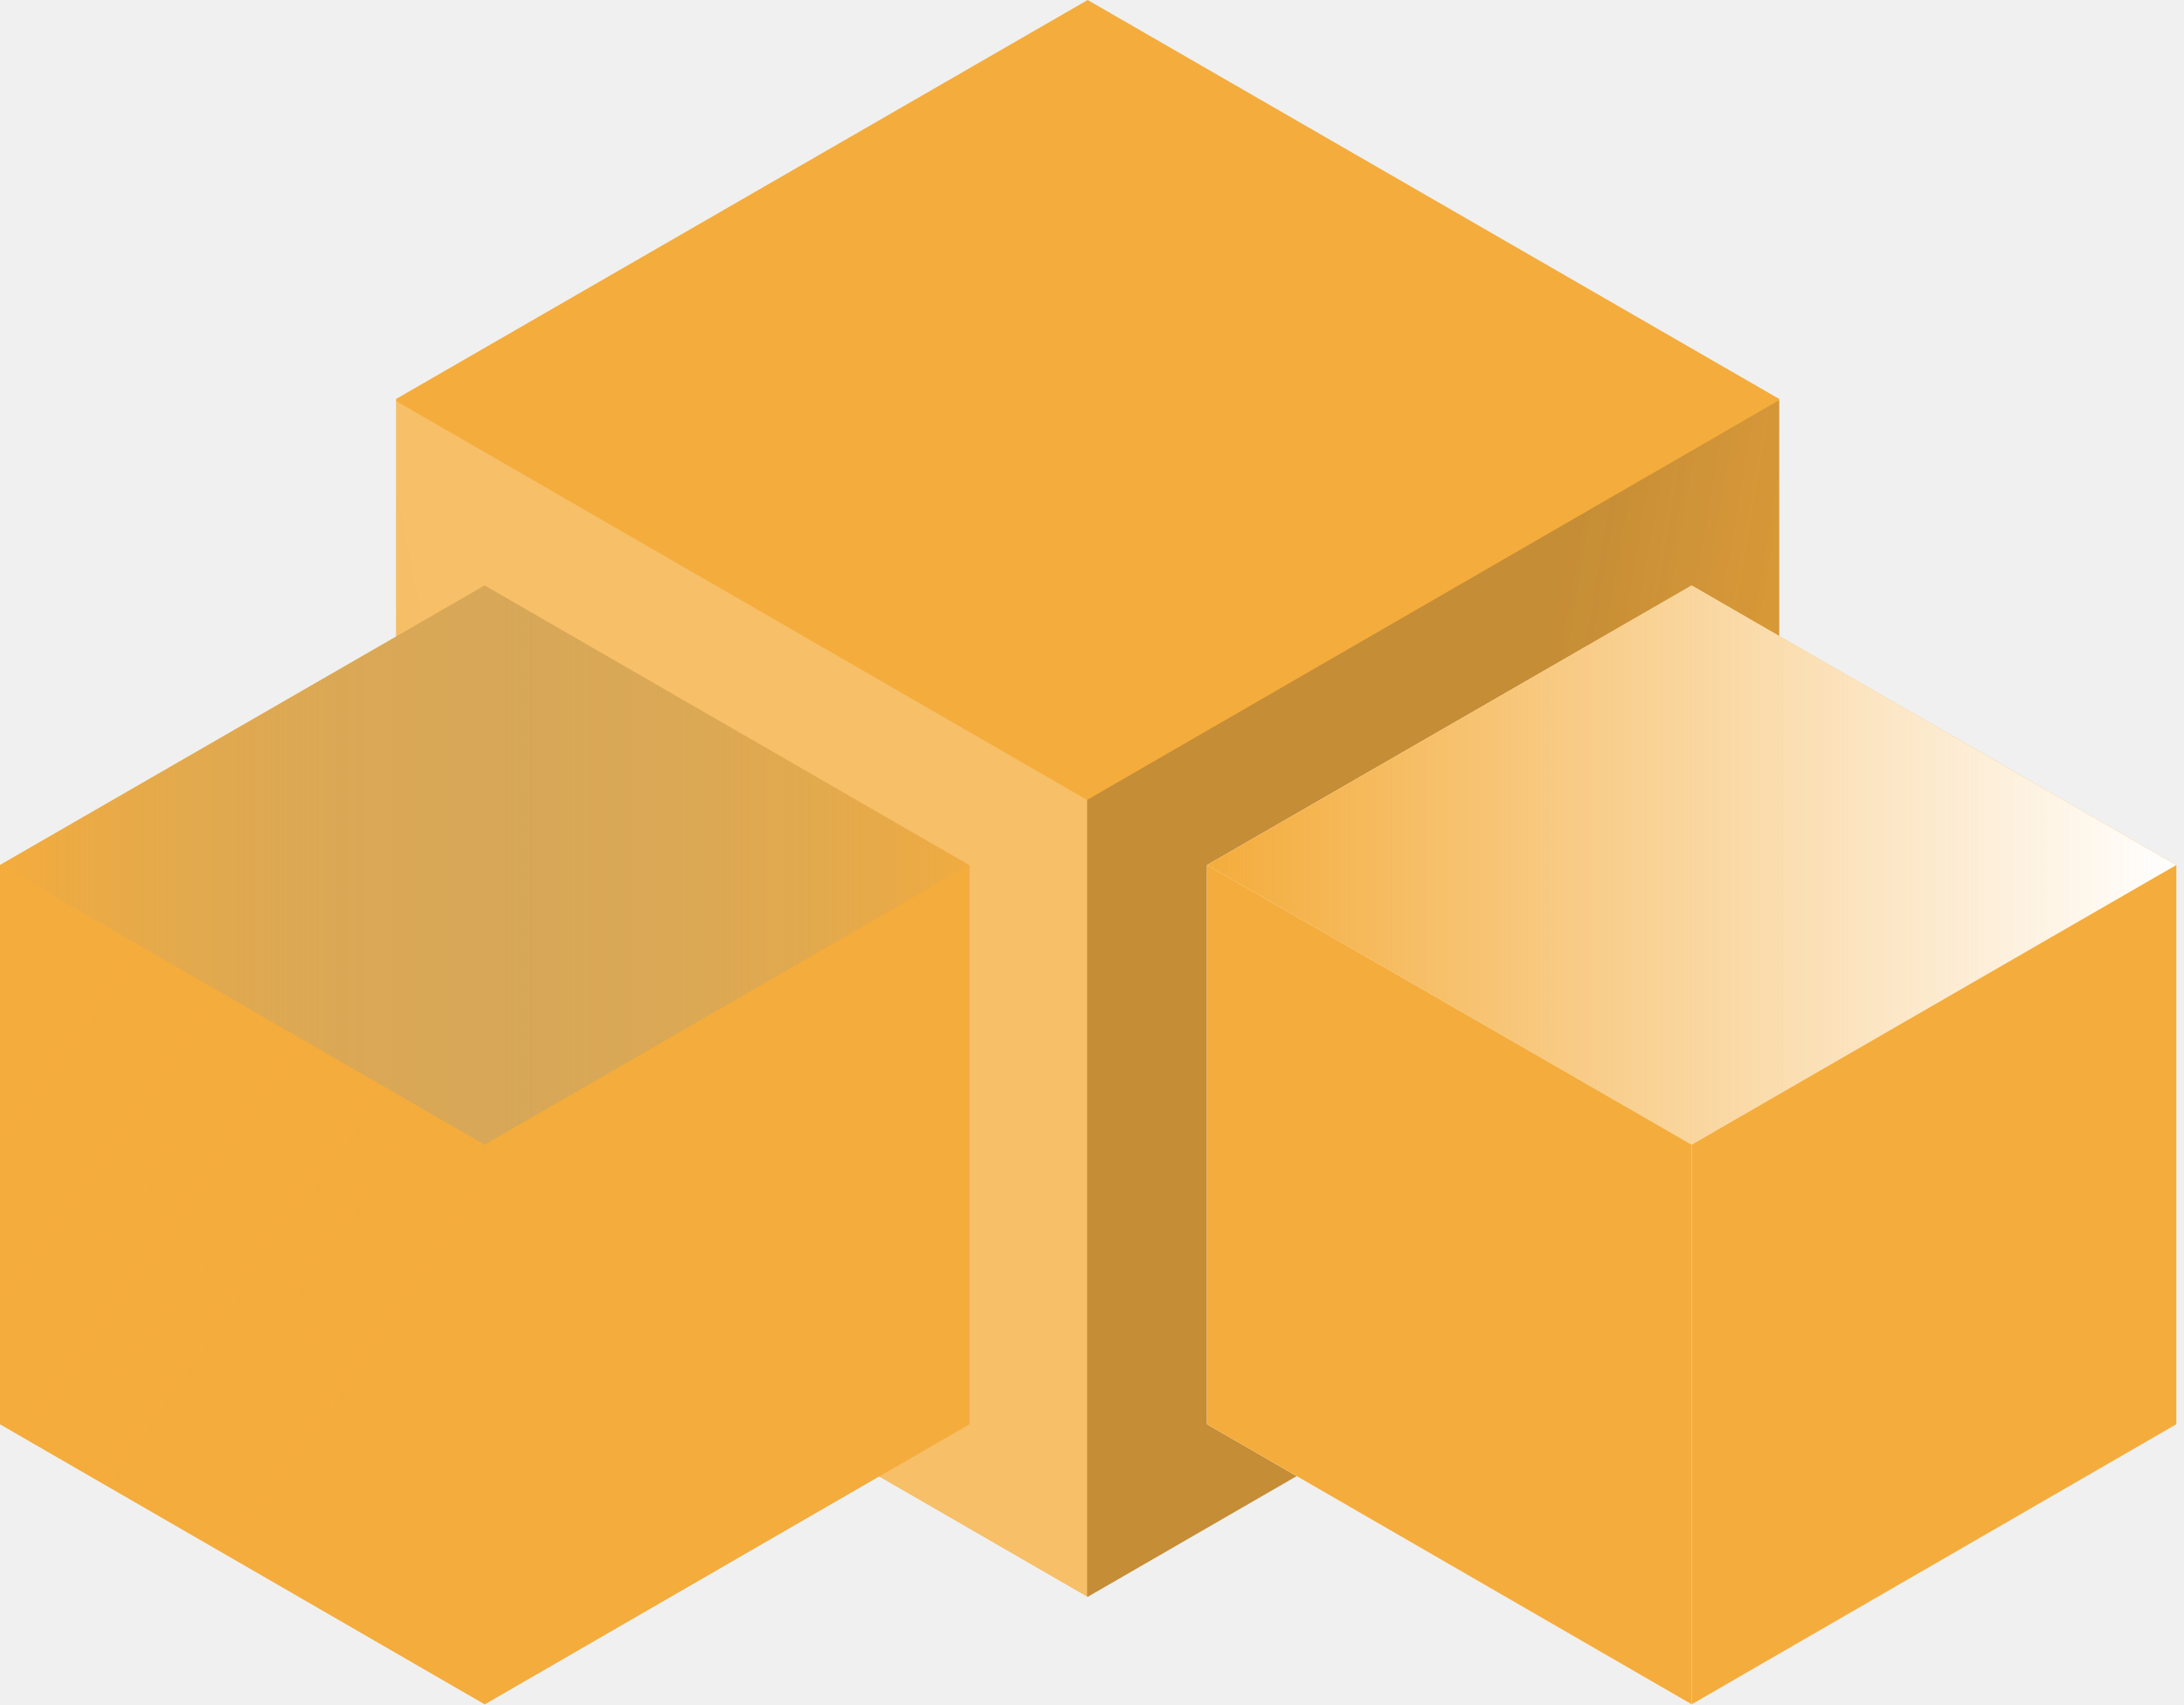
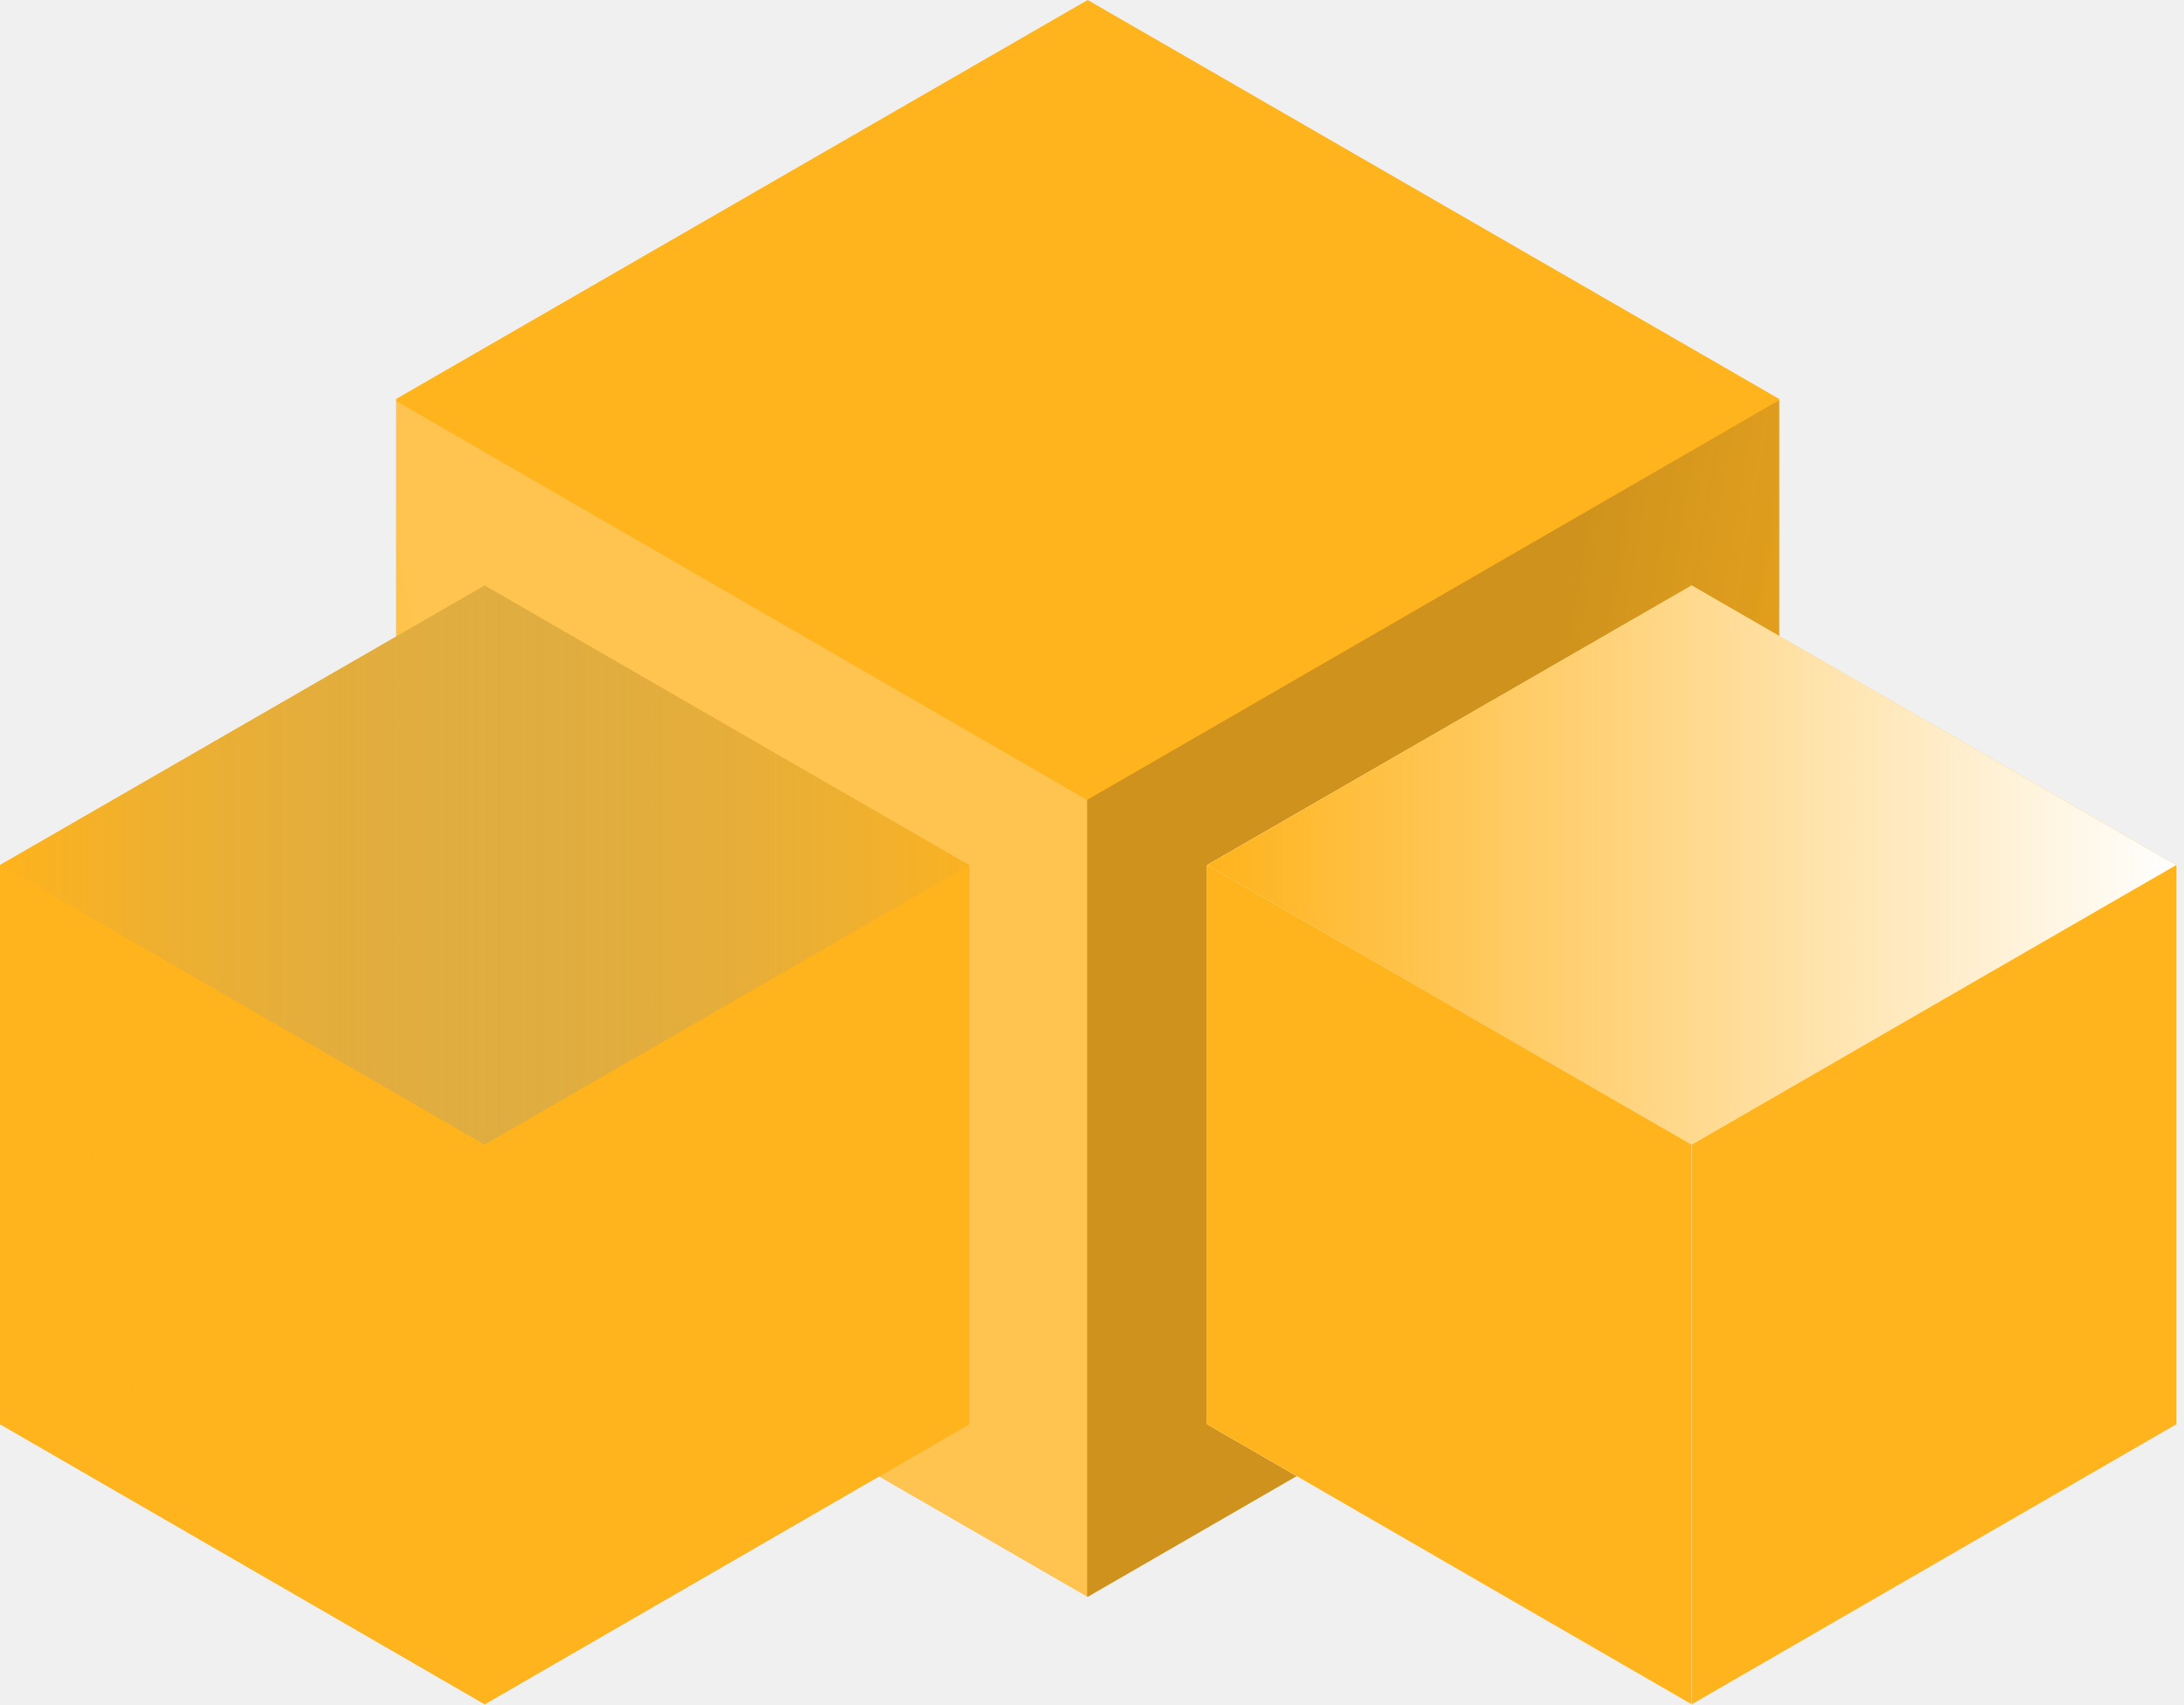
<svg xmlns="http://www.w3.org/2000/svg" width="82" height="64" viewBox="0 0 82 64" fill="none">
-   <path d="M14.87 44.964L40.837 59.965L66.803 44.964V14.982L40.837 0L14.87 14.982V44.964Z" fill="#F4AC3C" />
+   <path d="M14.87 44.964L40.837 59.965L66.803 44.964V14.982L40.837 0L14.87 14.982V44.964Z" fill="#FFB31C" />
  <path opacity="0.56" d="M14.87 44.964L40.817 59.946V30.038L14.87 15.057V44.964Z" fill="url(#paint0_linear_1855_3184)" />
  <path opacity="0.56" d="M66.784 15.037L40.817 30.038V59.944L40.836 59.962L66.802 44.962V15.056L66.784 15.037Z" fill="url(#paint1_linear_1855_3184)" />
-   <path d="M45.319 32.485L63.514 21.986L81.71 32.485V53.482L63.514 64L45.319 53.482V32.485Z" fill="#F4AC3C" />
+   <path d="M45.319 32.485L63.514 21.986L81.71 32.485V53.482L63.514 64L45.319 53.482V32.485Z" fill="#FFB31C" />
  <path d="M45.319 32.485L63.514 21.986L81.71 32.485V53.482L63.514 64L45.319 53.482V32.485Z" fill="white" />
  <path d="M63.514 21.986L81.71 32.485L63.514 42.984L45.319 32.485L63.514 21.986Z" fill="url(#paint2_linear_1855_3184)" />
  <path d="M45.319 32.484L63.514 42.983V63.996L45.319 53.482V32.484Z" fill="url(#paint3_linear_1855_3184)" />
  <path d="M63.515 42.983L81.71 32.484V53.482L63.515 63.998V42.983Z" fill="url(#paint4_linear_1855_3184)" />
-   <path d="M0 32.485L18.195 21.986L36.39 32.485V53.482L18.195 64L0 53.482V32.485Z" fill="#F4AC3C" />
+   <path d="M0 32.485L18.195 21.986L36.39 32.485V53.482L18.195 64L0 53.482V32.485Z" fill="#FFB31C" />
  <path d="M0 32.484L18.195 42.983V63.996L0 53.482V32.484Z" fill="url(#paint5_linear_1855_3184)" />
  <path d="M18.195 42.983L36.391 32.484V53.482L18.195 63.998V42.983Z" fill="url(#paint6_linear_1855_3184)" />
  <path d="M18.195 21.986L36.39 32.485L18.195 42.984L0 32.485L18.195 21.986Z" fill="url(#paint7_linear_1855_3184)" />
  <defs>
    <linearGradient id="paint0_linear_1855_3184" x1="18.217" y1="122.971" x2="35.66" y2="119.427" gradientUnits="userSpaceOnUse">
      <stop stop-color="white" stop-opacity="0" />
      <stop offset="1" stop-color="white" stop-opacity="0.4" />
    </linearGradient>
    <linearGradient id="paint1_linear_1855_3184" x1="43.078" y1="111.716" x2="64.801" y2="115.397" gradientUnits="userSpaceOnUse">
      <stop stop-color="#231F20" stop-opacity="0.4" />
      <stop offset="1" stop-color="#231F20" stop-opacity="0" />
    </linearGradient>
    <linearGradient id="paint2_linear_1855_3184" x1="45.319" y1="32.485" x2="81.71" y2="32.485" gradientUnits="userSpaceOnUse">
-       <stop stop-color="#F4AC3C" />
-       <stop offset="1" stop-color="#F4AC3C" stop-opacity="0" />
+       <stop stop-color="#FFB31C" />
+       <stop offset="1" stop-color="#FFB31C" stop-opacity="0" />
    </linearGradient>
    <linearGradient id="paint3_linear_1855_3184" x1="51.342" y1="112.745" x2="63.855" y2="133.463" gradientUnits="userSpaceOnUse">
-       <stop stop-color="#F4AC3C" />
+       <stop stop-color="#FFB31C" />
      <stop offset="1" stop-color="#EAE9F0" />
    </linearGradient>
    <linearGradient id="paint4_linear_1855_3184" x1="75.087" y1="117.383" x2="63.615" y2="133.334" gradientUnits="userSpaceOnUse">
-       <stop stop-color="#F4AC3C" />
+       <stop stop-color="#FFB31C" />
      <stop offset="1" stop-color="#F0F0F0" />
    </linearGradient>
    <linearGradient id="paint5_linear_1855_3184" x1="3.584" y1="36.675" x2="19.303" y2="47.647" gradientUnits="userSpaceOnUse">
-       <stop stop-color="#F4AC3C" />
-       <stop offset="1" stop-color="#F4AC3C" stop-opacity="0" />
+       <stop stop-color="#FFB31C" />
+       <stop offset="1" stop-color="#FFB31C" stop-opacity="0" />
    </linearGradient>
    <linearGradient id="paint6_linear_1855_3184" x1="29.767" y1="117.383" x2="18.295" y2="133.334" gradientUnits="userSpaceOnUse">
-       <stop stop-color="#F4AC3C" />
+       <stop stop-color="#FFB31C" />
      <stop offset="1" stop-color="#F0F0F0" />
    </linearGradient>
    <linearGradient id="paint7_linear_1855_3184" x1="0" y1="32.485" x2="36.39" y2="32.485" gradientUnits="userSpaceOnUse">
-       <stop stop-color="#F4AC3C" />
+       <stop stop-color="#FFB31C" />
      <stop offset="1" stop-color="#879BA8" stop-opacity="0.04" />
    </linearGradient>
  </defs>
</svg>
